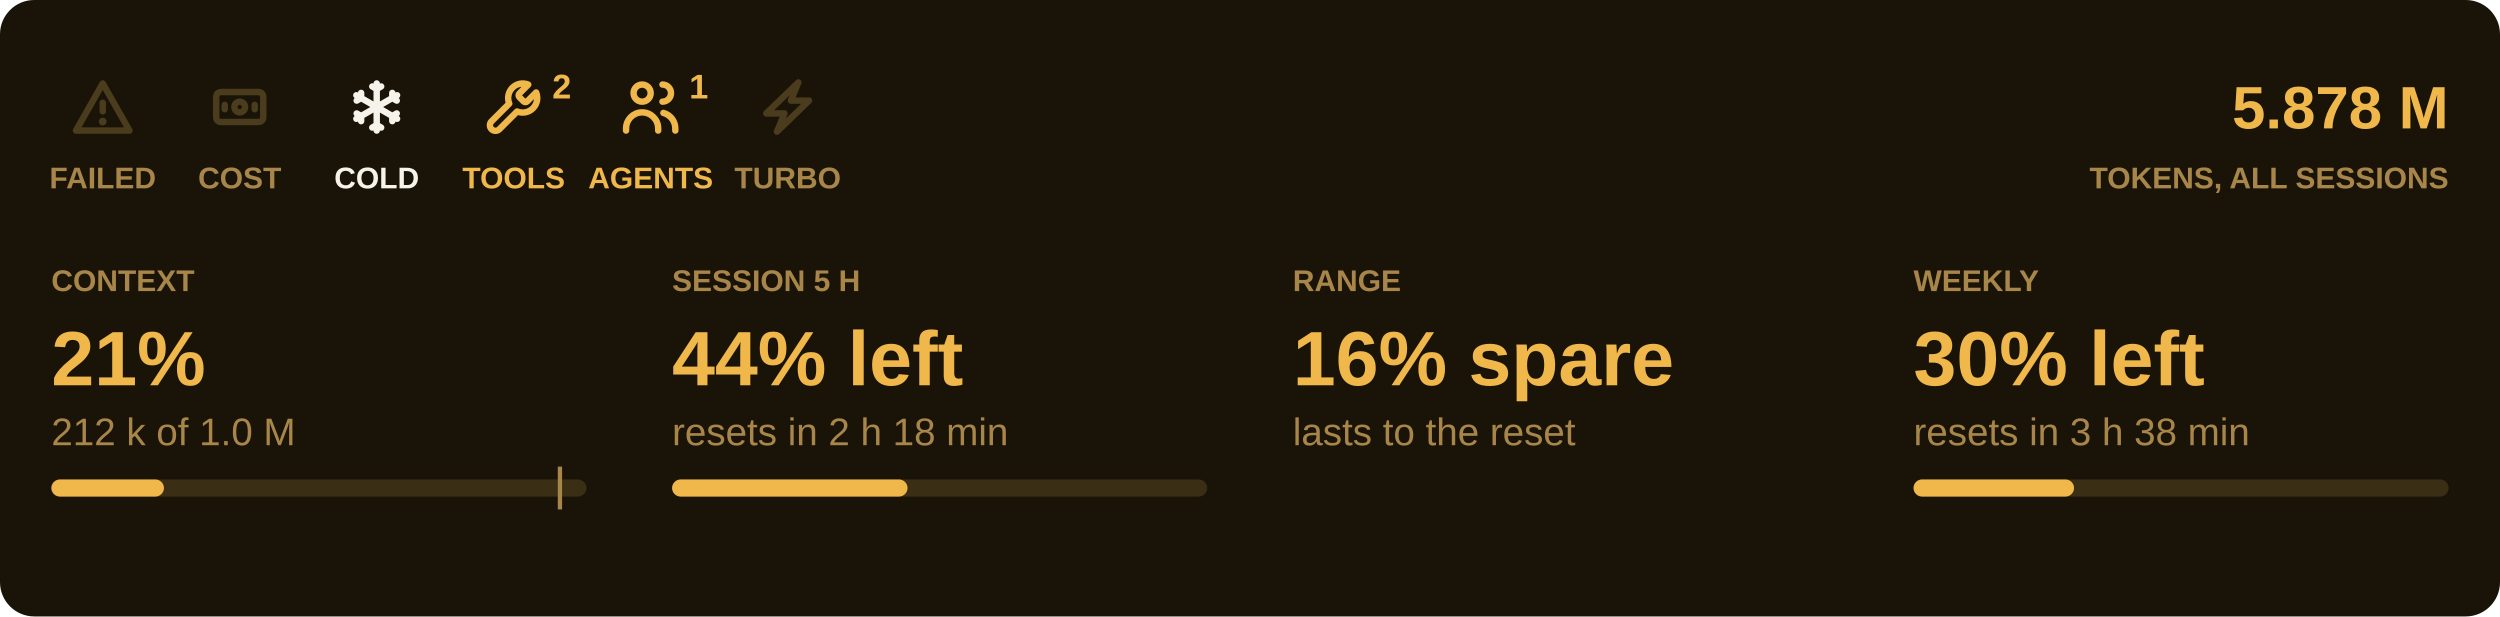
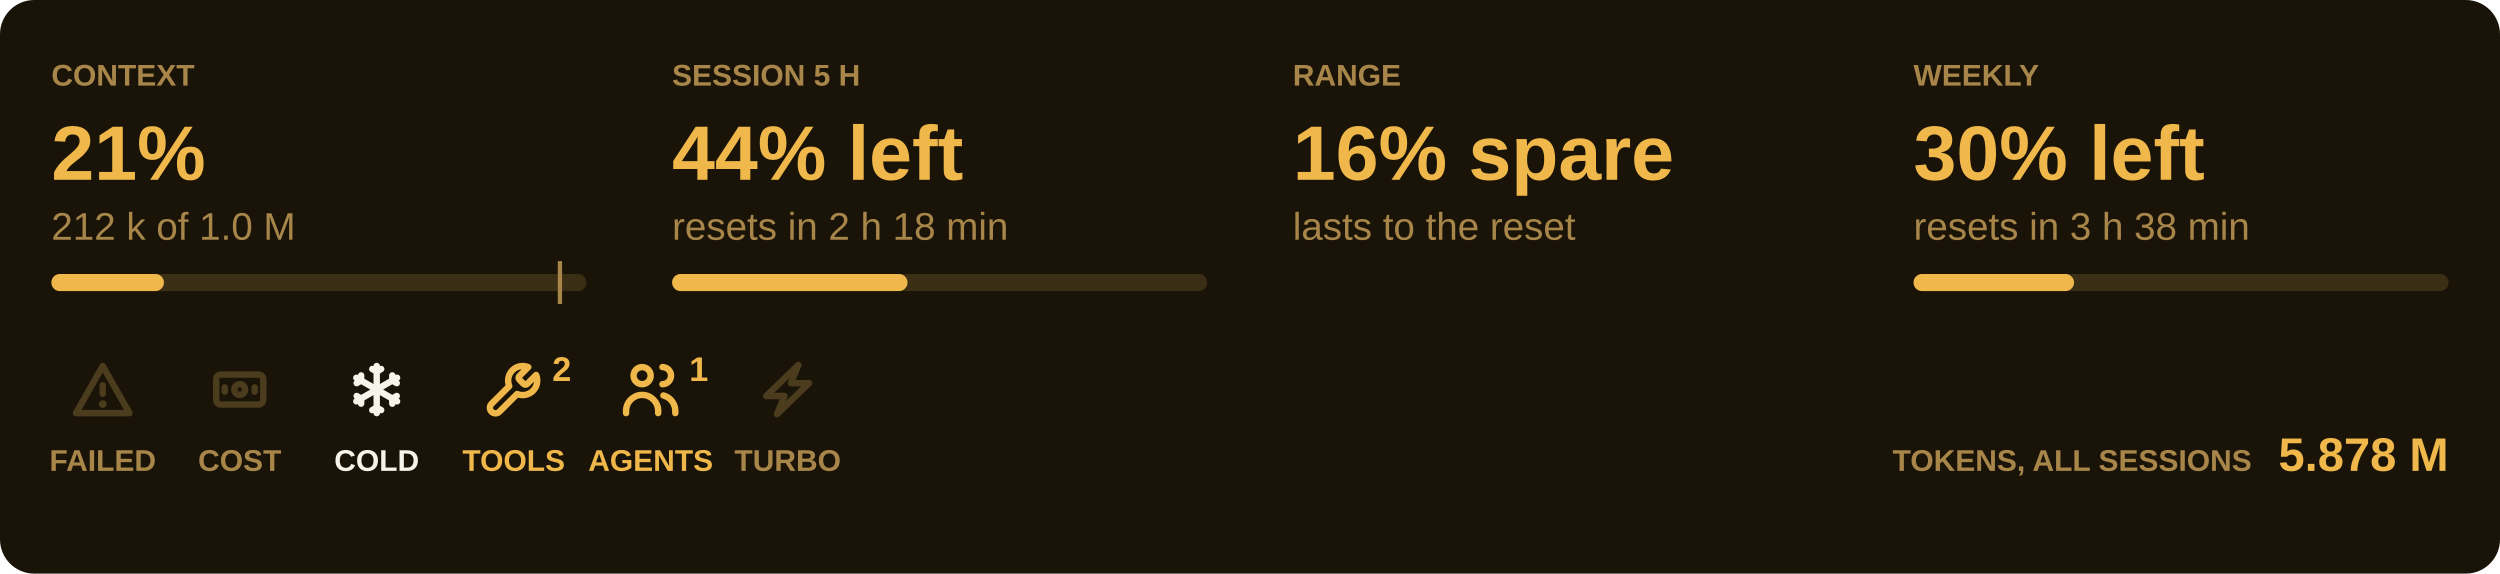
- <svg xmlns="http://www.w3.org/2000/svg" viewBox="0 0 584 144" width="584" height="144">
+ <svg xmlns="http://www.w3.org/2000/svg" viewBox="0 0 584 134" width="584" height="134">
  <rect width="100%" height="100%" rx="8" fill="#1a1408" />
  <g transform="translate(12 12)">
-     <g transform="translate(5.0 6)">
+     <text x="0" y="8" font-size="7" fill="#a8864a" text-anchor="start" font-weight="600" font-family="'Segoe UI','Helvetica Neue',Arial,sans-serif" style="font-variant-numeric:tabular-nums">CONTEXT</text>
+     <text x="0" y="30" font-size="18" fill="#f0b84a" text-anchor="start" font-weight="700" font-family="'Segoe UI','Helvetica Neue',Arial,sans-serif" style="font-variant-numeric:tabular-nums">21%</text>
+     <text x="0" y="44" font-size="9" fill="#a8864a" text-anchor="start" font-weight="400" font-family="'Segoe UI','Helvetica Neue',Arial,sans-serif" style="font-variant-numeric:tabular-nums">212 k of 1.0 M</text>
+     <rect x="0" y="52" width="125" height="4" rx="2" fill="#3a2e14" />
+     <rect x="0" y="52" width="26.3" height="4" rx="2" fill="#f0b84a" />
+     <rect x="118.3" y="49" width="1" height="10" fill="#a8864a" />
+     <text x="145" y="8" font-size="7" fill="#a8864a" text-anchor="start" font-weight="600" font-family="'Segoe UI','Helvetica Neue',Arial,sans-serif" style="font-variant-numeric:tabular-nums">SESSION 5 H</text>
+     <text x="145" y="30" font-size="18" fill="#f0b84a" text-anchor="start" font-weight="700" font-family="'Segoe UI','Helvetica Neue',Arial,sans-serif" style="font-variant-numeric:tabular-nums">44% left</text>
+     <text x="145" y="44" font-size="9" fill="#a8864a" text-anchor="start" font-weight="400" font-family="'Segoe UI','Helvetica Neue',Arial,sans-serif" style="font-variant-numeric:tabular-nums">resets in 2 h 18 min</text>
+     <rect x="145" y="52" width="125" height="4" rx="2" fill="#3a2e14" />
+     <rect x="145" y="52" width="55.0" height="4" rx="2" fill="#f0b84a" />
+     <text x="290" y="8" font-size="7" fill="#a8864a" text-anchor="start" font-weight="600" font-family="'Segoe UI','Helvetica Neue',Arial,sans-serif" style="font-variant-numeric:tabular-nums">RANGE</text>
+     <text x="290" y="30" font-size="18" fill="#f0b84a" text-anchor="start" font-weight="700" font-family="'Segoe UI','Helvetica Neue',Arial,sans-serif" style="font-variant-numeric:tabular-nums">16% spare</text>
+     <text x="290" y="44" font-size="9" fill="#a8864a" text-anchor="start" font-weight="400" font-family="'Segoe UI','Helvetica Neue',Arial,sans-serif" style="font-variant-numeric:tabular-nums">lasts to the reset</text>
+     <text x="435" y="8" font-size="7" fill="#a8864a" text-anchor="start" font-weight="600" font-family="'Segoe UI','Helvetica Neue',Arial,sans-serif" style="font-variant-numeric:tabular-nums">WEEKLY</text>
+     <text x="435" y="30" font-size="18" fill="#f0b84a" text-anchor="start" font-weight="700" font-family="'Segoe UI','Helvetica Neue',Arial,sans-serif" style="font-variant-numeric:tabular-nums">30% left</text>
+     <text x="435" y="44" font-size="9" fill="#a8864a" text-anchor="start" font-weight="400" font-family="'Segoe UI','Helvetica Neue',Arial,sans-serif" style="font-variant-numeric:tabular-nums">resets in 3 h 38 min</text>
+     <rect x="435" y="52" width="125" height="4" rx="2" fill="#3a2e14" />
+     <rect x="435" y="52" width="37.5" height="4" rx="2" fill="#f0b84a" />
+     <g transform="translate(5.0 72)">
      <path d="M7 1.5 L13.25 12.5 H0.75 Z" fill="none" stroke="#4a3c1c" stroke-width="1.5" stroke-linecap="round" stroke-linejoin="round" />
      <path d="M7 6 V8" fill="none" stroke="#4a3c1c" stroke-width="1.5" stroke-linecap="round" stroke-linejoin="round" />
      <circle cx="7" cy="10.4" r="0.9" fill="#4a3c1c" />
    </g>
-     <text x="12" y="32" font-size="7" fill="#a8864a" text-anchor="middle" font-weight="600" font-family="'Segoe UI','Helvetica Neue',Arial,sans-serif" style="font-variant-numeric:tabular-nums">FAILED</text>
-     <g transform="translate(37.0 6)">
+     <text x="12" y="98" font-size="7" fill="#a8864a" text-anchor="middle" font-weight="600" font-family="'Segoe UI','Helvetica Neue',Arial,sans-serif" style="font-variant-numeric:tabular-nums">FAILED</text>
+     <g transform="translate(37.0 72)">
      <path d="M2.75 3.5 H11.25 Q12.5 3.5 12.5 4.75 V9.25 Q12.5 10.5 11.25 10.5 H2.75 Q1.5 10.5 1.5 9.25 V4.75 Q1.5 3.5 2.75 3.5 Z" fill="none" stroke="#4a3c1c" stroke-width="1.5" stroke-linecap="round" stroke-linejoin="round" />
      <circle cx="7" cy="7" r="1.25" fill="none" stroke="#4a3c1c" stroke-width="1.5" stroke-linecap="round" stroke-linejoin="round" />
      <path d="M3.5 6.5 V7.5 M10.5 6.5 V7.5" fill="none" stroke="#4a3c1c" stroke-width="1.5" stroke-linecap="round" stroke-linejoin="round" />
    </g>
-     <text x="44" y="32" font-size="7" fill="#a8864a" text-anchor="middle" font-weight="600" font-family="'Segoe UI','Helvetica Neue',Arial,sans-serif" style="font-variant-numeric:tabular-nums">COST</text>
-     <g transform="translate(69.0 6)">
+     <text x="44" y="98" font-size="7" fill="#a8864a" text-anchor="middle" font-weight="600" font-family="'Segoe UI','Helvetica Neue',Arial,sans-serif" style="font-variant-numeric:tabular-nums">COST</text>
+     <g transform="translate(69.0 72)">
      <path d="M7 12.5 L7 1.5 M2.24 9.75 L11.76 4.25 M2.24 4.25 L11.76 9.75 M10.64 4.9 L10.64 3.7 M10.64 4.9 L11.68 5.5 M7 2.8 L5.96 2.2 M7 2.8 L8.04 2.2 M3.36 4.9 L2.32 5.5 M3.36 4.9 L3.36 3.7 M3.36 9.1 L3.36 10.3 M3.36 9.1 L2.32 8.5 M7 11.2 L8.04 11.8 M7 11.2 L5.96 11.8 M10.64 9.1 L11.68 8.5 M10.64 9.1 L10.64 10.3" fill="none" stroke="#f6f3ea" stroke-width="1.5" stroke-linecap="round" stroke-linejoin="round" />
    </g>
-     <text x="76" y="32" font-size="7" fill="#f6f3ea" text-anchor="middle" font-weight="600" font-family="'Segoe UI','Helvetica Neue',Arial,sans-serif" style="font-variant-numeric:tabular-nums">COLD</text>
-     <g transform="translate(101.0 6)">
+     <text x="76" y="98" font-size="7" fill="#f6f3ea" text-anchor="middle" font-weight="600" font-family="'Segoe UI','Helvetica Neue',Arial,sans-serif" style="font-variant-numeric:tabular-nums">COLD</text>
+     <g transform="translate(101.0 72)">
      <path d="M8.32 3.84 A0.6 0.6 0 0 0 8.32 4.69 L9.31 5.68 A0.6 0.6 0 0 0 10.16 5.68 L12.24 3.6 A3.4 3.4 0 0 1 7.8 8.04 L3.66 12.18 A1.3 1.3 0 0 1 1.82 10.34 L5.96 6.2 A3.4 3.4 0 0 1 10.4 1.76 Z" fill="none" stroke="#f0b84a" stroke-width="1.5" stroke-linecap="round" stroke-linejoin="round" />
    </g>
-     <text x="117" y="11" font-size="8" fill="#f0b84a" text-anchor="start" font-weight="700" font-family="'Segoe UI','Helvetica Neue',Arial,sans-serif" style="font-variant-numeric:tabular-nums">2</text>
-     <text x="108" y="32" font-size="7" fill="#f0b84a" text-anchor="middle" font-weight="600" font-family="'Segoe UI','Helvetica Neue',Arial,sans-serif" style="font-variant-numeric:tabular-nums">TOOLS</text>
-     <g transform="translate(133.0 6)">
+     <text x="117" y="77" font-size="8" fill="#f0b84a" text-anchor="start" font-weight="700" font-family="'Segoe UI','Helvetica Neue',Arial,sans-serif" style="font-variant-numeric:tabular-nums">2</text>
+     <text x="108" y="98" font-size="7" fill="#f0b84a" text-anchor="middle" font-weight="600" font-family="'Segoe UI','Helvetica Neue',Arial,sans-serif" style="font-variant-numeric:tabular-nums">TOOLS</text>
+     <g transform="translate(133.0 72)">
      <circle cx="5" cy="3.75" r="2" fill="none" stroke="#f0b84a" stroke-width="1.5" stroke-linecap="round" stroke-linejoin="round" />
      <path d="M1.25 12.5 V12 A3.75 3.75 0 0 1 8.75 12 V12.5" fill="none" stroke="#f0b84a" stroke-width="1.5" stroke-linecap="round" stroke-linejoin="round" />
      <path d="M9.75 1.75 A2 2 0 0 1 9.75 5.75" fill="none" stroke="#f0b84a" stroke-width="1.5" stroke-linecap="round" stroke-linejoin="round" />
      <path d="M12.75 12.5 V12 A3.75 3.75 0 0 0 9.97 8.38" fill="none" stroke="#f0b84a" stroke-width="1.5" stroke-linecap="round" stroke-linejoin="round" />
    </g>
-     <text x="149" y="11" font-size="8" fill="#f0b84a" text-anchor="start" font-weight="700" font-family="'Segoe UI','Helvetica Neue',Arial,sans-serif" style="font-variant-numeric:tabular-nums">1</text>
-     <text x="140" y="32" font-size="7" fill="#f0b84a" text-anchor="middle" font-weight="600" font-family="'Segoe UI','Helvetica Neue',Arial,sans-serif" style="font-variant-numeric:tabular-nums">AGENTS</text>
-     <g transform="translate(165.0 6)">
+     <text x="149" y="77" font-size="8" fill="#f0b84a" text-anchor="start" font-weight="700" font-family="'Segoe UI','Helvetica Neue',Arial,sans-serif" style="font-variant-numeric:tabular-nums">1</text>
+     <text x="140" y="98" font-size="7" fill="#f0b84a" text-anchor="middle" font-weight="600" font-family="'Segoe UI','Helvetica Neue',Arial,sans-serif" style="font-variant-numeric:tabular-nums">AGENTS</text>
+     <g transform="translate(165.0 72)">
      <path d="M9.5 1.25 L2 8.5 H6.25 L4.5 12.75 L12 5.5 H7.75 Z" fill="none" stroke="#4a3c1c" stroke-width="1.5" stroke-linecap="round" stroke-linejoin="round" />
    </g>
-     <text x="172" y="32" font-size="7" fill="#a8864a" text-anchor="middle" font-weight="600" font-family="'Segoe UI','Helvetica Neue',Arial,sans-serif" style="font-variant-numeric:tabular-nums">TURBO</text>
-     <text x="560" y="18" font-size="14" fill="#f0b84a" text-anchor="end" font-weight="700" font-family="'Segoe UI','Helvetica Neue',Arial,sans-serif" style="font-variant-numeric:tabular-nums">5.878 M</text>
-     <text x="560" y="32" font-size="7" fill="#a8864a" text-anchor="end" font-weight="600" font-family="'Segoe UI','Helvetica Neue',Arial,sans-serif" style="font-variant-numeric:tabular-nums">TOKENS, ALL SESSIONS</text>
-     <text x="0" y="56" font-size="7" fill="#a8864a" text-anchor="start" font-weight="600" font-family="'Segoe UI','Helvetica Neue',Arial,sans-serif" style="font-variant-numeric:tabular-nums">CONTEXT</text>
-     <text x="0" y="78" font-size="18" fill="#f0b84a" text-anchor="start" font-weight="700" font-family="'Segoe UI','Helvetica Neue',Arial,sans-serif" style="font-variant-numeric:tabular-nums">21%</text>
-     <text x="0" y="92" font-size="9" fill="#a8864a" text-anchor="start" font-weight="400" font-family="'Segoe UI','Helvetica Neue',Arial,sans-serif" style="font-variant-numeric:tabular-nums">212 k of 1.0 M</text>
-     <rect x="0" y="100" width="125" height="4" rx="2" fill="#3a2e14" />
-     <rect x="0" y="100" width="26.3" height="4" rx="2" fill="#f0b84a" />
-     <rect x="118.3" y="97" width="1" height="10" fill="#a8864a" />
-     <text x="145" y="56" font-size="7" fill="#a8864a" text-anchor="start" font-weight="600" font-family="'Segoe UI','Helvetica Neue',Arial,sans-serif" style="font-variant-numeric:tabular-nums">SESSION 5 H</text>
-     <text x="145" y="78" font-size="18" fill="#f0b84a" text-anchor="start" font-weight="700" font-family="'Segoe UI','Helvetica Neue',Arial,sans-serif" style="font-variant-numeric:tabular-nums">44% left</text>
-     <text x="145" y="92" font-size="9" fill="#a8864a" text-anchor="start" font-weight="400" font-family="'Segoe UI','Helvetica Neue',Arial,sans-serif" style="font-variant-numeric:tabular-nums">resets in 2 h 18 min</text>
-     <rect x="145" y="100" width="125" height="4" rx="2" fill="#3a2e14" />
-     <rect x="145" y="100" width="55.0" height="4" rx="2" fill="#f0b84a" />
-     <text x="290" y="56" font-size="7" fill="#a8864a" text-anchor="start" font-weight="600" font-family="'Segoe UI','Helvetica Neue',Arial,sans-serif" style="font-variant-numeric:tabular-nums">RANGE</text>
-     <text x="290" y="78" font-size="18" fill="#f0b84a" text-anchor="start" font-weight="700" font-family="'Segoe UI','Helvetica Neue',Arial,sans-serif" style="font-variant-numeric:tabular-nums">16% spare</text>
-     <text x="290" y="92" font-size="9" fill="#a8864a" text-anchor="start" font-weight="400" font-family="'Segoe UI','Helvetica Neue',Arial,sans-serif" style="font-variant-numeric:tabular-nums">lasts to the reset</text>
-     <text x="435" y="56" font-size="7" fill="#a8864a" text-anchor="start" font-weight="600" font-family="'Segoe UI','Helvetica Neue',Arial,sans-serif" style="font-variant-numeric:tabular-nums">WEEKLY</text>
-     <text x="435" y="78" font-size="18" fill="#f0b84a" text-anchor="start" font-weight="700" font-family="'Segoe UI','Helvetica Neue',Arial,sans-serif" style="font-variant-numeric:tabular-nums">30% left</text>
-     <text x="435" y="92" font-size="9" fill="#a8864a" text-anchor="start" font-weight="400" font-family="'Segoe UI','Helvetica Neue',Arial,sans-serif" style="font-variant-numeric:tabular-nums">resets in 3 h 38 min</text>
-     <rect x="435" y="100" width="125" height="4" rx="2" fill="#3a2e14" />
-     <rect x="435" y="100" width="37.5" height="4" rx="2" fill="#f0b84a" />
+     <text x="172" y="98" font-size="7" fill="#a8864a" text-anchor="middle" font-weight="600" font-family="'Segoe UI','Helvetica Neue',Arial,sans-serif" style="font-variant-numeric:tabular-nums">TURBO</text>
+     <text x="560" y="98" font-size="11" fill="#f0b84a" text-anchor="end" font-weight="700" font-family="'Segoe UI','Helvetica Neue',Arial,sans-serif" style="font-variant-numeric:tabular-nums">5.878 M</text>
+     <text x="514" y="98" font-size="7" fill="#a8864a" text-anchor="end" font-weight="600" font-family="'Segoe UI','Helvetica Neue',Arial,sans-serif" style="font-variant-numeric:tabular-nums">TOKENS, ALL SESSIONS</text>
  </g>
</svg>
